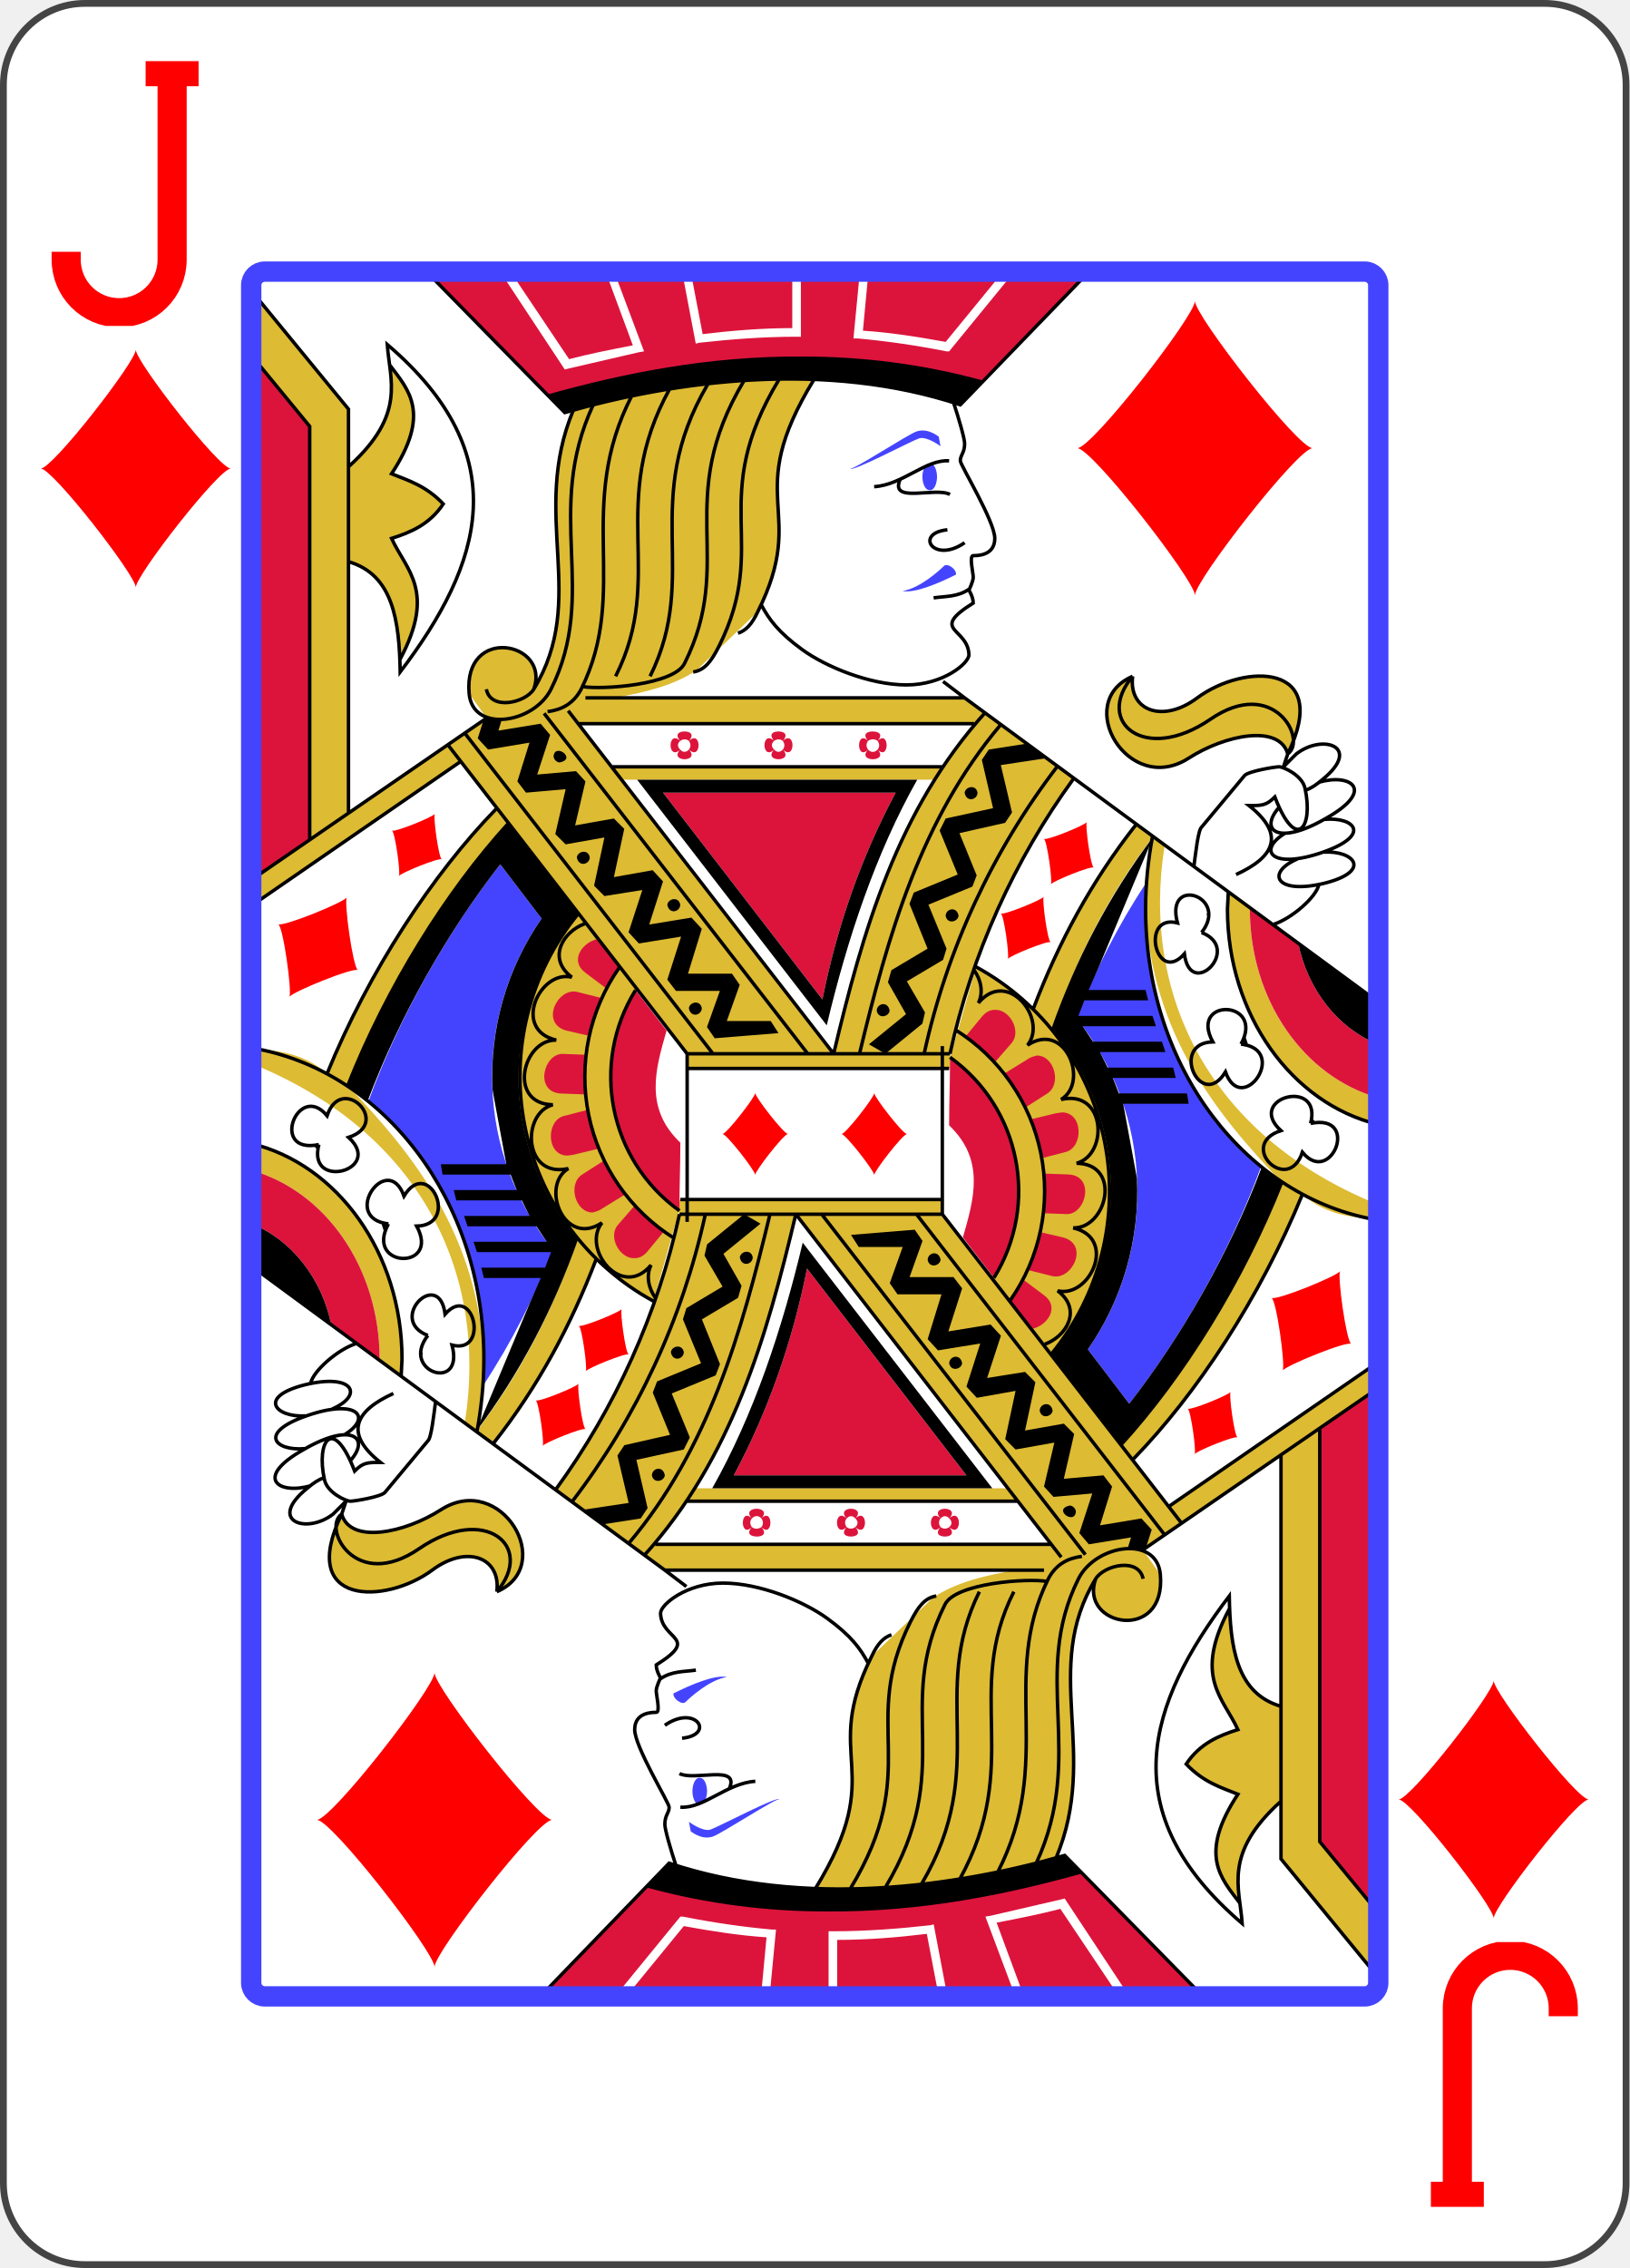
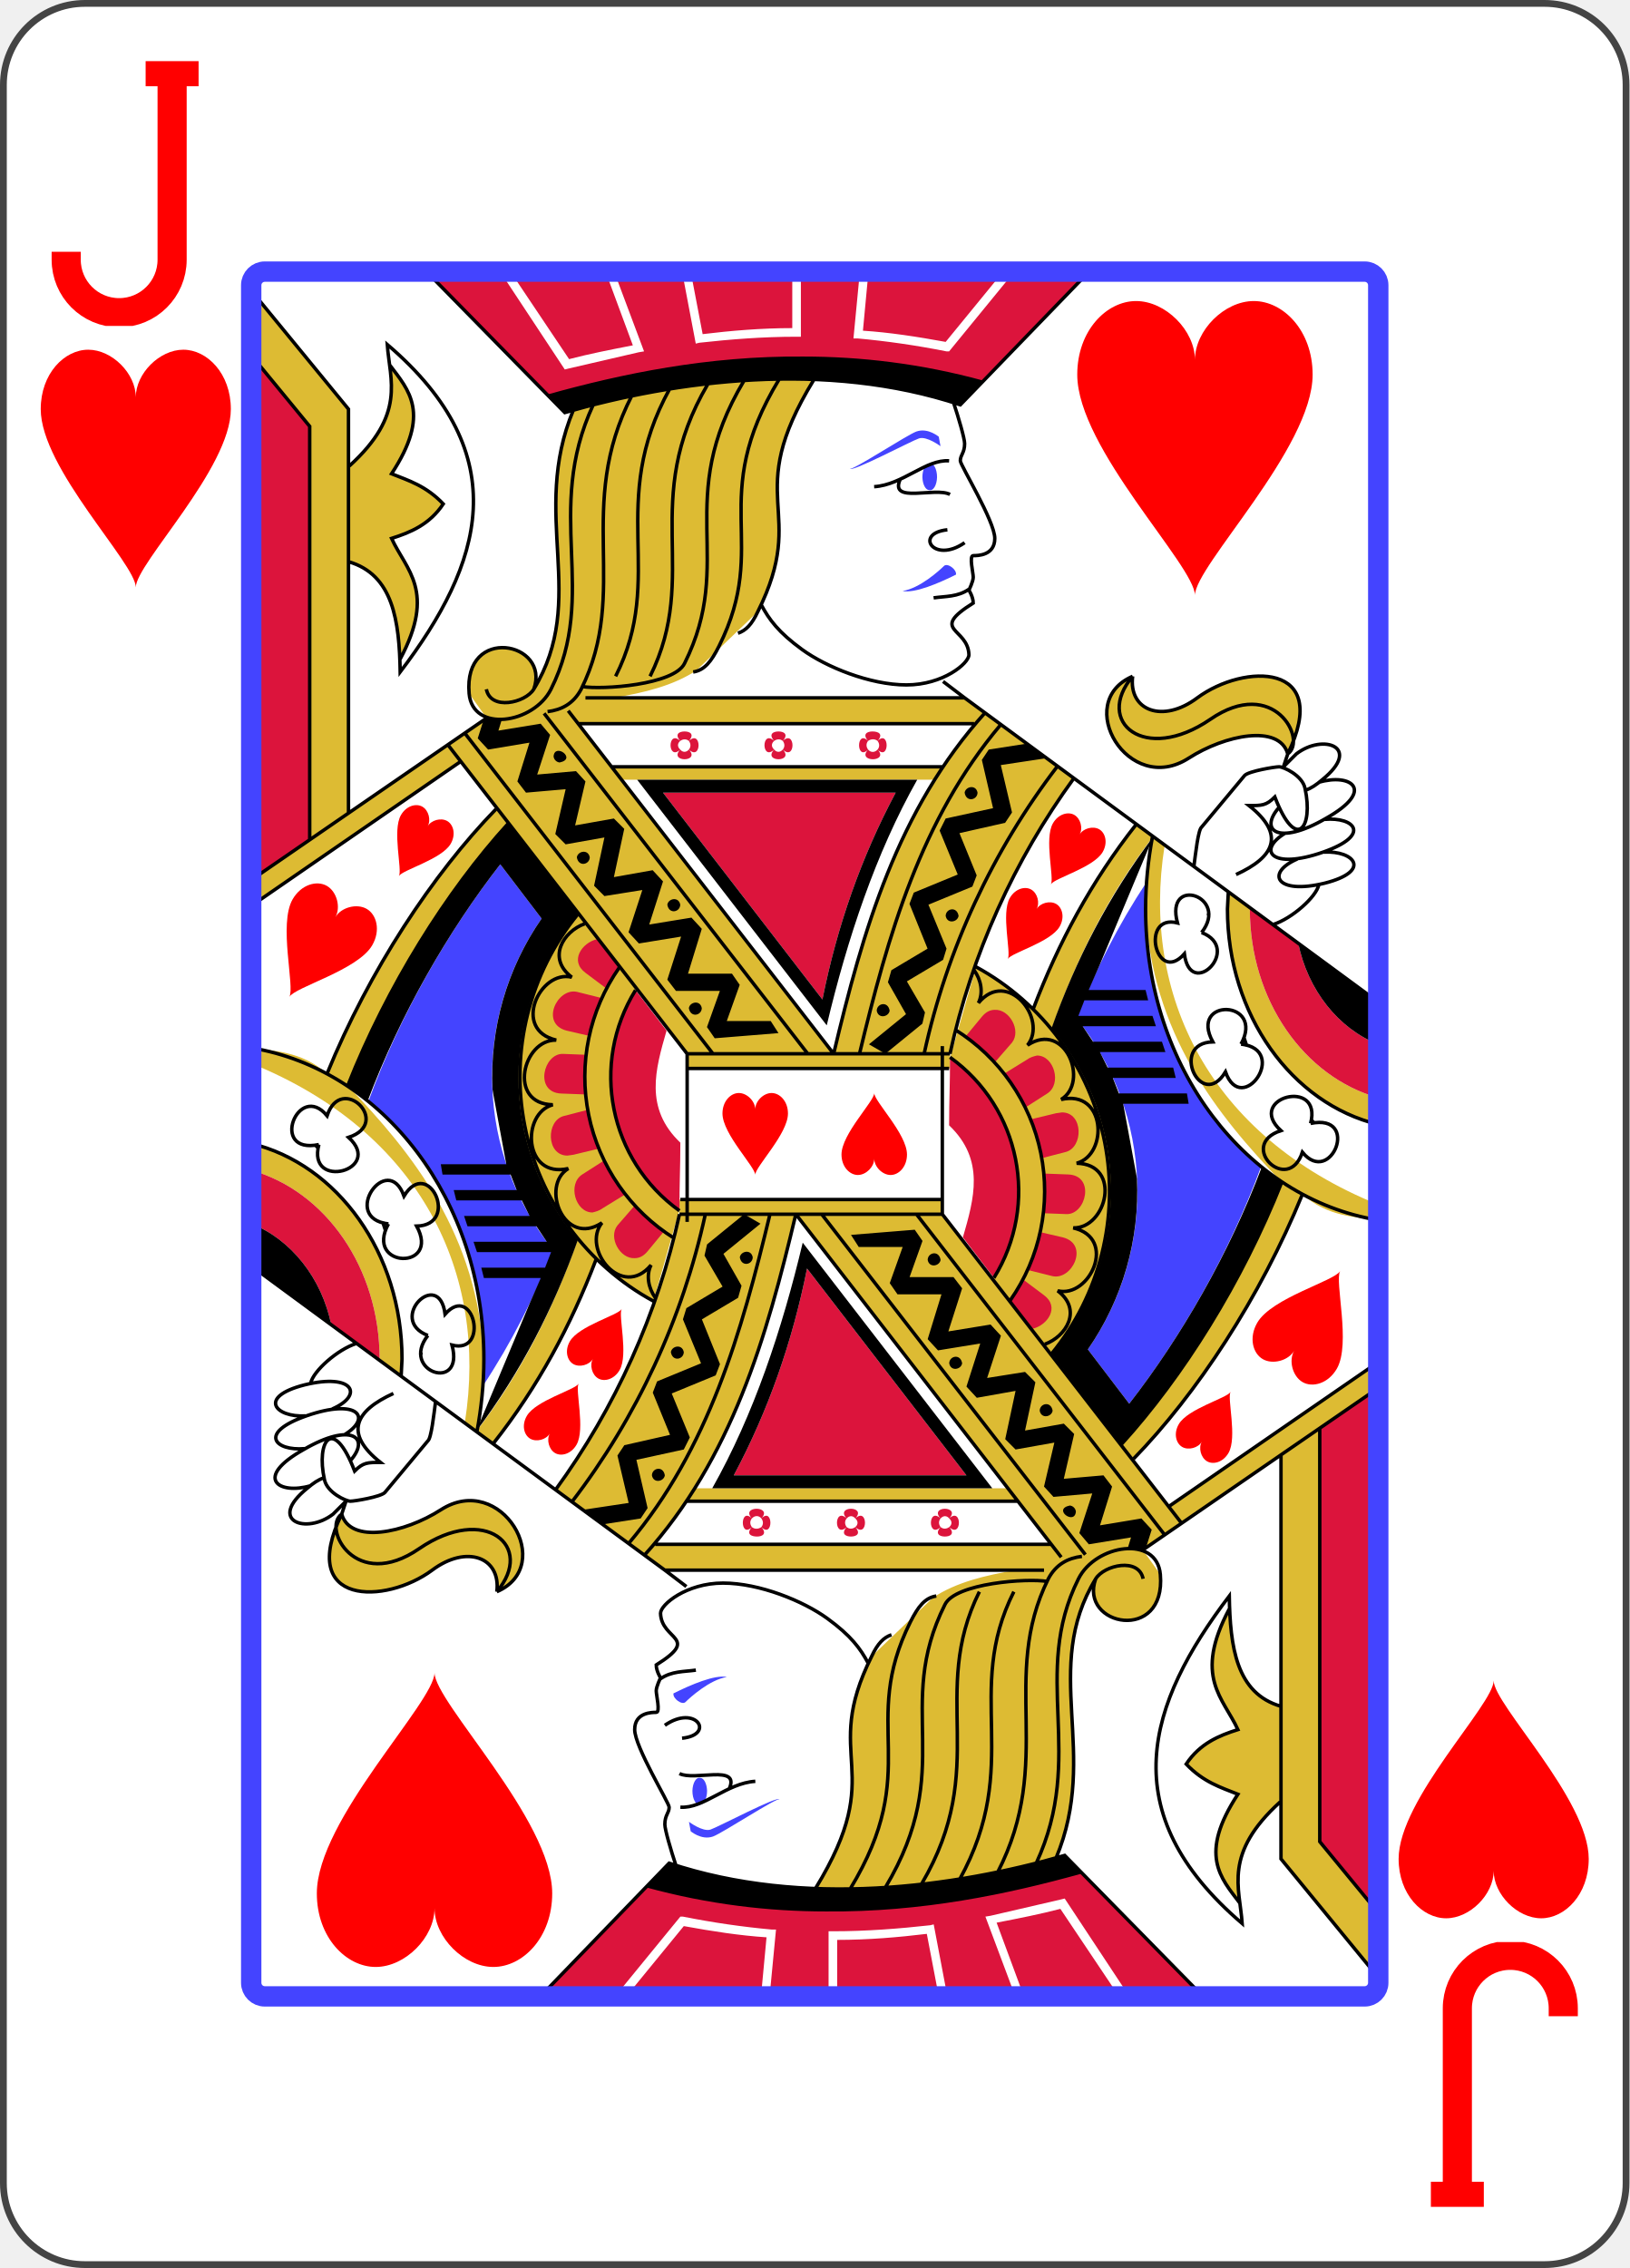
<svg xmlns="http://www.w3.org/2000/svg" viewBox="-120 -167 240 334">
  <rect width="239" height="333" x="-119.5" y="-166.5" rx="12" ry="12" stroke="#444" fill="#FFF" fill-opacity="1" stroke-width="1" />
  <symbol id="Rjd" viewBox="-500 -500 1000 1000" preserveAspectRatio="xMinYMid" opacity="0.8">
    <path d="M50 -460L250 -460M150 -460L150 250A100 100 0 0 1 -250 250L-250 220" stroke="red" fill="none" fill-opacity="1" stroke-width="110" />
  </symbol>
  <symbol id="S0jd" viewBox="-600 -600 1200 1200" preserveAspectRatio="xMinYMid" opacity="0.8">
    <path d="M0 -500C100 -250 355 -100 355 185A150 150 0 0 1 55 185A10 10 0 0 0 35 185C35 385 85 400 130 500L-130 500C-85 400 -35 385 -35 185A10 10 0 0 0 -55 185A150 150 0 0 1 -355 185C-355 -100 -100 -250 0 -500" fill="red" fill-opacity="1" />
  </symbol>
  <symbol id="S1jd" viewBox="-600 -600 1200 1200" preserveAspectRatio="xMinYMid" opacity="0.8">
    <path d="M0 -300C0 -400 100 -500 200 -500C300 -500 400 -400 400 -250C400 0 0 400 0 500C0 400 -400 0 -400 -250C-400 -400 -300 -500 -200 -500C-100 -500 0 -400 -0 -300" fill="red" fill-opacity="1" />
  </symbol>
  <symbol id="S2jd" viewBox="-600 -600 1200 1200" preserveAspectRatio="xMinYMid" opacity="0.8">
    <path d="M-400 0C-350 0 0 -450 0 -500C0 -450 350 0 400 0C350 0 0 450 0 500C0 450 -350 0 -400 0" fill="red" fill-opacity="1" />
  </symbol>
  <symbol id="S3jd" viewBox="-600 -600 1200 1200" preserveAspectRatio="xMinYMid" opacity="0.8">
    <path d="M30 150C35 385 85 400 130 500L-130 500C-85 400 -35 385 -30 150A10 10 0 0 0 -50 150A210 210 0 1 1 -124 -51A10 10 0 0 0 -110 -65A230 230 0 1 1 110 -65A10 10 0 0 0 124 -51A210 210 0 1 1 50 150A10 10 0 0 0 30 150" fill="red" fill-opacity="1" />
  </symbol>
  <use href="#Rjd" height="39" x="-120" y="-158" />
-   <use href="#S2jd" height="42" x="-121" y="-119" />
+   <use href="#S1jd" height="42" x="-121" y="-119" />
  <g transform="rotate(180)">
    <use href="#Rjd" height="39" x="-120" y="-158" />
-     <use href="#S2jd" height="42" x="-121" y="-119" />
+     <use href="#S1jd" height="42" x="-121" y="-119" />
  </g>
  <g>
    <symbol id="gojd" viewBox="0 0 1300 2000" preserveAspectRatio="xMinYMid" opacity="0.8">
      <path d="M0 27v75l60 73v479l45-31V332c48 14 58 60 60 113 42-79 7-103-10-140 22-7 44-16 60-40-20-21-40-27-60-35 46-70 20-97-2-126 4 34 6 68-47 117l-1-66zm616 93c-90 0-177 16-250 36-51 122 18 219-46 324 20-55-82-75-75 5l20 28-45 31L0 696v30l235-162-14-19 277 358v17h305v-17c28-118 72-224 144-320l-104-76c-19 21-36 43-51 66l3-3H410c-15.383-21.17-78.713-100.884-38-50h459l13-13-24-17H413c35-6 69-14 96-32l71-68c60-120-20-130 64-269zm547 345c-23-1-52 9-73 25-40 30-80 15-75-25-70 30-5 140 65 95 42-27 105-40 115-5 32-65 6-90-32-90zM793 574c-66 98-97 213-126 328L413 574l10 11h362zm507 504c-196.852-79.516-275.208-244.183-248-416l-14-11-19-14c-52 66-91 137-120 213l22 24c28-80 65-154 117-222-5 26-8 54-8 83 6.747 144.154 82.867 238.894 158 317-45 116-116 226-186 304l14 17c73-76 146-188 196-307 29.704 26.493 62.533 26.298 88 30v-18m0-93v-31c-86-24-149-113-149-219v-2l-25-17-1 20c0 123 75 226 175 249M833 803l-30 105c81.755 58.593 104.058 170.55 51 256l67 88c57.507-68.105 81.012-158.622 63.904-246.101C967.797 918.419 911.926 843.424 833 802z" fill="#DB3" fill-opacity="1" />
    </symbol>
    <symbol id="rejd" viewBox="0 0 1300 2000" preserveAspectRatio="xMinYMid" opacity="0.8">
      <path d="M200 0l156 159c128-37 303-61 459-9L960 0h-86l-72 88h-3c-35-7-70-12-103-15h-5l7-73h-68v71h-5c-39 0-77 3-113 7l-4 1-15-79h-78l33 88-6 1-82 19-4 1L284 0zm96 0l65 97c23-6 48-11 74-16L405 0zm207 0l13 68c33-4 68-7 104-7V0zm205 0l-6 64c31 2 63 7 96 13l63-77zM0 102v594l60-42V175zm495 427c-6 0-12 3-5 11 3.192-2.454 7.163-2.442 10 0 7-8 1-11-5-11zm5 11c2.454 3.192 2.442 7.163 0 10 15 14 15-24 0-10zm0 10c-3.101 3.583-7.296 3.402-10 0-14 15 24 15 10 0zm-10 0c-3.583-3.101-3.402-7.296 0-10-15-14-15 24 0 10zm114-21c-6 0-12 3-5 11 3.192-2.454 7.163-2.442 10 0 7-8 1-11-5-11zm5 11c2.454 3.192 2.442 7.163 0 10 15 14 15-24 0-10zm0 10c-3.101 3.583-7.296 3.402-10 0-14 15 24 15 10 0zm-10 0c-3.583-3.101-3.402-7.296 0-10-15-14-15 24 0 10zm114-21c-6 0-12 3-5 11 3.37-2.557 8.048-2.55 11 0 7-8 1-11-6-11zm6 11h-1zm0 0c2.454 3.192 2.442 7.163 0 10 14 14 14-24 0-10zm0 10h-1zm0 0c-3.321 3.724-8.178 3.55-11 0-14 15 25 15 11 0zm-11 0c-2.454-3.192-2.442-7.163 0-10-14-14-14 24 0 10zm-238 50l185 240c17-85 45-165 85-240zm681 133v2c0 106 63 195 149 219v-62c-46-18-82-63-93-118zM855 852c-5 0-10 2-15 8l-19 23 34 30 20-23c11-14-3-39-20-38zm49 53c-4 1-8 2-12 5l-26 16 25 39 25-16c17-11 8-44-12-44zm-101 2c.213 29.988-1 48.131-1 79 42 40 29 85 16 130l36 47c54.12-85.255 31.66-197.994-51-256zm130 64l-7 1-29 7 13 45 27-7c21-5 21-46-4-46zm-20 71l-1 46 26 1c23 1 34-45 2-46zm-5 68l-14 44 28 7c23 5 43-37 12-45zm-20 55l-15 24 26 33c17-4 32-25 13-39z" fill="#DC143C" fill-opacity="1" />
    </symbol>
    <symbol id="bujd" viewBox="0 0 1300 2000" preserveAspectRatio="xMinYMid" opacity="0.8">
      <path d="M1011 1309l-48-63a321 321 0 0 0-13-384c21-55 48-108 81-158l-1 31c0 124 53 233 134 299-37 101-93 198-153 275zM748 366c20-3 43-24 48-29 4-4 15 4 14 10-20 10-48 22-62 19m-61-142c2 3 66-39 77-43 14-5 27 7 26 6l2 11s-16-12-25-9-79 40-80 35zm101 10a8 16 0 0 1-9 15 8 16 0 0 1-8-15 8 16 0 0 1 8-16 8 16 0 0 1 9 16z" fill="#44F" fill-opacity="1" />
    </symbol>
    <symbol id="bajd" viewBox="0 0 1300 2000" preserveAspectRatio="xMinYMid" opacity="0.8">
      <path d="M633 94c-111-1-211 20-297 44l20 21c128-37 303-61 459-9l27-28c-73-20-143-28-209-28zM262 515l-7 22 12 13 48-8-14 45 10 13 46-4-12 52 12 12 45-8-12 56 12 12 44-7-16 49 12 13 49-8-16 50 10 13h51l-15 42 9 13 74-6-9-14h-51l15-42-9-13h-51l16-52-12-13-49 8 16-50-12-13-45 8 12-56-12-12-45 8 12-51-11-12-45 4 15-46-11-13-49 8 4-13zm631 28l-45 7-8 12 13 56-55 12-7 14 21 51-51 21-5 13 21 52-42 25-4 14 21 37-43 35 19 11 43-35 3-13-21-36 42-25 4-13-21-51 51-21 5-13-20-49 53-12 8-12-13-55 53-8zm-550 15a8 8 0 0 0 7 7c20.637-4.193-5.768-23.442-7-7zm97 27l220 285c24-101 57-200 105-285zm380 15c1.873 11.54 14.824 8.687 15 0-1.81-9.782-13.874-7.283-15 0zm-350 0h270c-40 75-68 155-85 240zm569 51c-52 69-90 143-118 222 91.734 109.304 91.734 268.697 0 378l81 105c71-78 140-188 186-304l-23-18c-38 101-94 198-154 275l-48-63a321 321 0 0 0 57-198l-1-6-15-81h76l-2-12h-79l-7-18h73l-3-12h-76l-9-18h76l-4-12h-80l-12-18h85l-4-12h-86l7-18h74l-3-12h-66l13.272-30.443zm-669 24c1.873 11.54 14.824 8.687 15 0-1.81-9.782-13.874-7.283-15 0zm105 55c1.873 11.54 14.824 8.687 15 0-1.81-9.782-13.874-7.283-15 0zm323 13c1.81 9.782 13.874 7.283 15 0-1.873-11.54-14.824-8.687-15 0zm409 31c11 55 47 100 93 118v-49zm-707 76c1.873 11.54 14.824 8.687 15 0-1.81-9.782-13.874-7.283-15 0zm218 3c1.81 9.782 13.874 7.283 15 0-1.873-11.54-14.824-8.687-15 0z" fill="#000" fill-opacity="1" />
    </symbol>
    <symbol id="dejd" viewBox="0 0 1300 2000" preserveAspectRatio="xMinYMid" opacity="1">
      <path d="M498 1098V903h305m-305 17h304m-304-17L220 544m308 359L240 531m398 372L332 508m336 395L360 505m484 2C742 620 702 760 668 903m194-382c-93 110-131 245-164 382m230-334a844 844 0 0 0-155 334m174-320a853 853 0 0 0-144 320m216-266c-52 66-90 137-119 213m-67-48a297 297 0 0 1 88 449M809 875a221 221 0 0 1 64 314m-70-282c81.755 58.593 104.058 170.55 51 256M410 570h385m-423-50h459m-451-30h440l480 353M266 513L0 696m235-132L0 726m1300 370c-153-25-270-177-270-361 0-29 3-57 8-84m262 334c-100-24-175-127-175-250l1-20m86 351c-49 120-123 232-196 307m172-321c-46 116-115 226-186 304m101-613.523V740m44.53 154.338L1144.142 884m82.087 99.779l-4.755-4.779m-80.72-87.246c28.235-51.69-60.99-54.275-32.754-2.585-50.824 1.292-13.553 81.413 14.683 34.891 19.2 52.983 74.542-25.845 18.07-32.306v0M1095 762.292c33-42.107-43-66.875-28-11.146-44-11.146-25 73.067 8 35.914 7 54.49 68-6.192 20-24.768v0m126.474 221.487c14.265-53.76-76.08-29.867-34.474 8.362-51.116 16.725 8.321 75.263 24.964 25.088 33.285 40.618 67.759-45.397 9.51-33.45v0M831 806c8 11 11 26 5 38 34-41 81 19 57 49 44-29 72 43 39 63 52-12 55 64 18 74 53 1 35 76-4 75 52 12 19 82-18 73 29 22 10 53-15 62M0 27l105 128v468M0 102l60 73v479m46-433c66-60 47-99 44-141 151 129 110 255 15 380-1-59-8-113-60-128m48-228c22 29 48 56 2 126 20 8 40 14 60 35-16 24-38 33-60 40 17 37 52 61 10 140m921 241c2-15 5-43 9-46l50-60c5-5 35-10 40-10s27 10 30 25c10 45-10 75-35 10-10 10-15 10-30 10 43 34 29 60-15 80m55-125l15-15c31-24 77-8 30 30-7 6-13 10-19 12m15-9c37-11 67 9 8 42-55 32-78 14-54-13m53 14c34-3 55 18-2 38-60 21-77-2-44-22m45 22c35-2 56 22 1 36-57 14-69-12-32-28m-28 76c22-7 50-32 53-46m-216-242c-5 40 35 55 75 25 54-40 157-42 105 65-10-35-73-22-115 5-70 45-135-65-65-95v0m0 0c-45 53 14 102 90 50 74-51 113 24 90 40l-5 15M807 147c6 18 13 42 13 48 0 11-5 13-5 20 0 5 40 70 40 90s-20 20-25 20 0 20 0 25-5 15-5 15 5 8 5 15c-51.958 32.52-5.946 28.262-5 60 0 10-30 35-72.5 35s-93.5-21-121-41-38.5-35-47.5-52m216-87c-39 4-16 40 20 15m-36 64c14-2 28-1 41-10M715 245c33-2 60-32 87-30m-57 22c-12 28 41 8 58 17m17 236l-25-19M366 156c-51 122 18 219-46 324-10 16-50 25-55 0m124-330c-58 125 7 218-49 330-20 40-91 51-95 5-7-80 95-60 75-5m114-341c-67 130-2 226-59 341-9 17-23 24-39 26m142-375c-74 134-4 217-63 334m107-339c-80 136-8 220-67 339m109-343c-83 139-9 208-69 328-12 25-95.8 30.886-118.8 26.886M605 120c-85 140-10 190-70 310-9 18-17 28-30 30m140-339c-85 139-5 149-65 269-7 15-14 22-23 25M200 0l156 159c128-37 303-61 459-9L960 0" stroke="#000" fill="none" fill-opacity="1" stroke-width="4" />
-       <use href="#S2jd" height="114" x="520" y="939" transform="" />
-       <use href="#S2jd" height="100" x="1100" y="60" transform="rotate(30)" />
-       <use href="#S2jd" height="100" x="1100" y="160" transform="rotate(30)" />
-       <use href="#S2jd" height="100" x="440" y="430" transform="rotate(30)" />
-       <use href="#S2jd" height="160" x="370" y="560" transform="rotate(30)" />
+       <use href="#S1jd" height="114" x="520" y="939" transform="" />
+       <use href="#S1jd" height="100" x="1100" y="60" transform="rotate(30)" />
+       <use href="#S1jd" height="100" x="1100" y="160" transform="rotate(30)" />
+       <use href="#S1jd" height="100" x="440" y="430" transform="rotate(30)" />
+       <use href="#S1jd" height="160" x="370" y="560" transform="rotate(30)" />
    </symbol>
    <use href="#gojd" width="165" height="261" x="-82" y="-130" />
    <use href="#gojd" width="165" height="261" x="-82" y="-130" transform="rotate(180)" />
    <use href="#rejd" width="165" height="261" x="-82" y="-130" />
    <use href="#rejd" width="165" height="261" x="-82" y="-130" transform="rotate(180)" />
    <use href="#bujd" width="165" height="261" x="-82" y="-130" />
    <use href="#bujd" width="165" height="261" x="-82" y="-130" transform="rotate(180)" />
    <use href="#bajd" width="165" height="261" x="-82" y="-130" />
    <use href="#bajd" width="165" height="261" x="-82" y="-130" transform="rotate(180)" />
    <use href="#dejd" width="165" height="261" x="-82" y="-130" />
    <use href="#dejd" width="165" height="261" x="-82" y="-130" transform="rotate(180)" />
-     <use href="#S2jd" height="52" x="30" y="-127" />
-     <use href="#S2jd" height="52" x="30" y="-127" transform="rotate(180)" />
+     <use href="#S1jd" height="52" x="30" y="-127" />
+     <use href="#S1jd" height="52" x="30" y="-127" transform="rotate(180)" />
    <rect width="166" height="254" x="-83" y="-127" rx="2" ry="2" stroke="#44F" fill="none" fill-opacity="1" stroke-width="3" />
  </g>
</svg>
